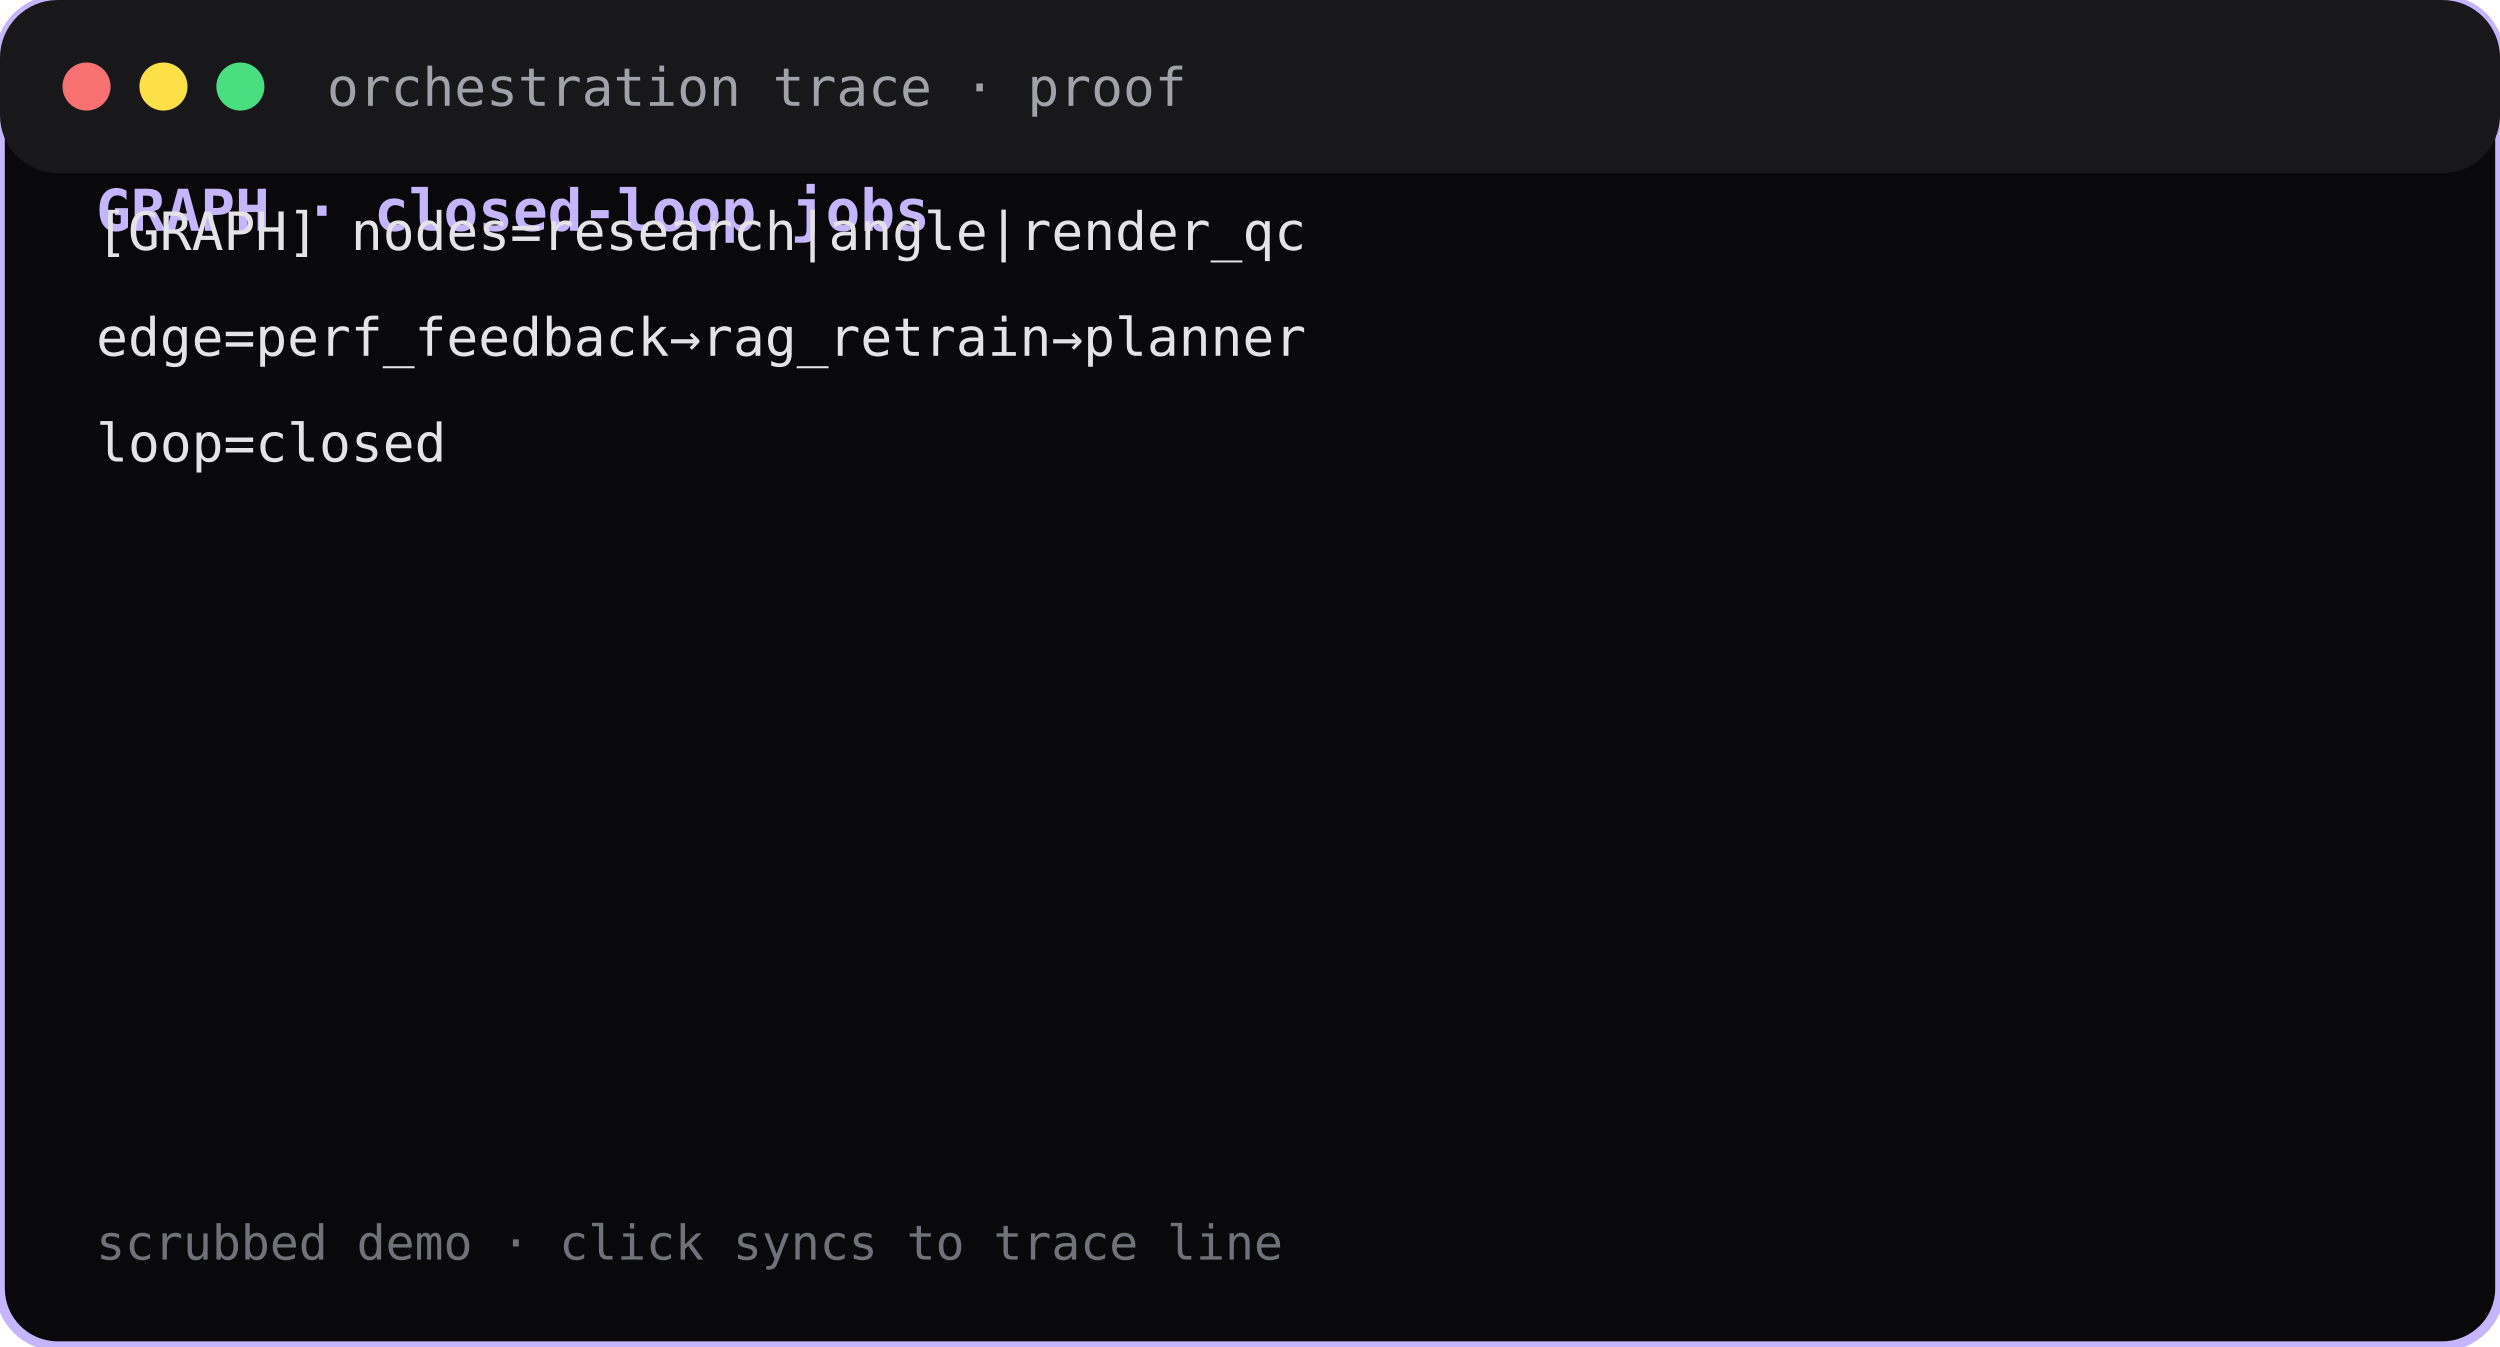
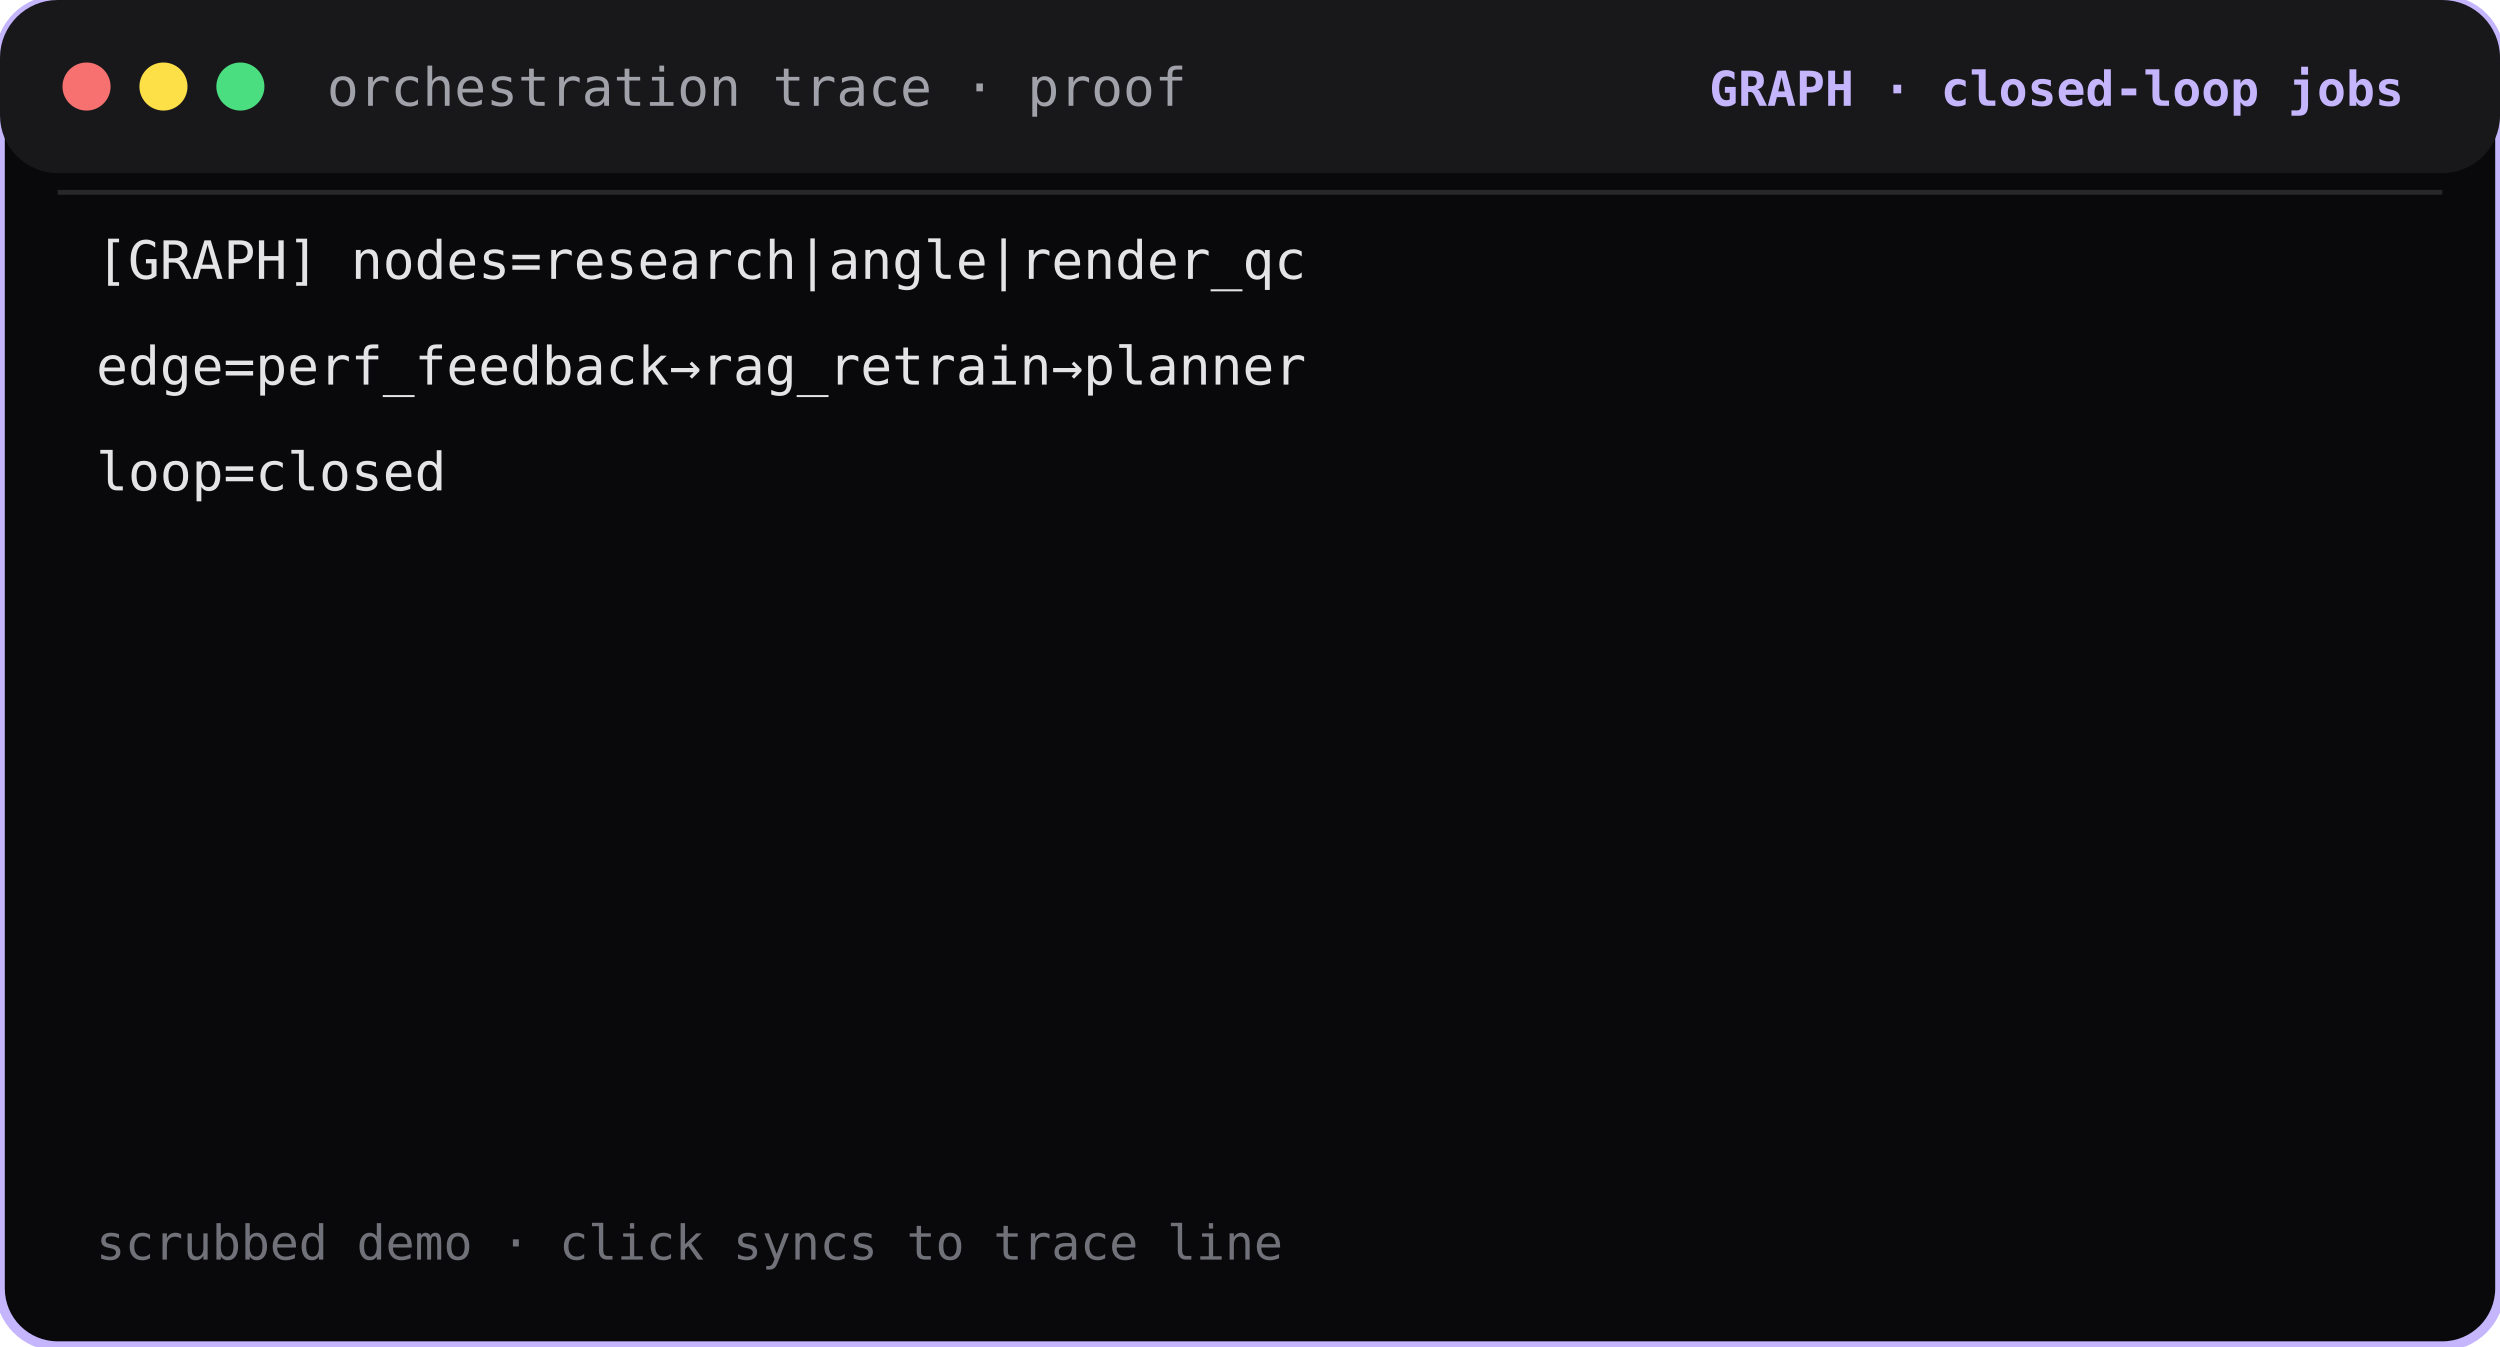
<svg xmlns="http://www.w3.org/2000/svg" viewBox="0 0 520 280" role="img" aria-label="GRAPH · closed-loop jobs">
  <rect width="520" height="280" rx="12" fill="#09090b" stroke="#c4b5fd" stroke-width="2" />
  <rect x="0" y="0" width="520" height="36" rx="12" fill="#18181b" />
  <circle cx="18" cy="18" r="5" fill="#f87171" />
  <circle cx="34" cy="18" r="5" fill="#fde047" />
  <circle cx="50" cy="18" r="5" fill="#4ade80" />
  <text x="68" y="22" fill="#a1a1aa" font-family="ui-monospace,monospace" font-size="11">orchestration trace · proof</text>
-   <text x="20" y="48" fill="#c4b5fd" font-family="ui-monospace,monospace" font-size="12" font-weight="700">GRAPH · closed-loop jobs</text>
-   <text x="20" y="52" fill="#e4e4e7" font-family="ui-monospace,monospace" font-size="11">[GRAPH] nodes=research|angle|render_qc</text>
-   <text x="20" y="74" fill="#e4e4e7" font-family="ui-monospace,monospace" font-size="11">edge=perf_feedback→rag_retrain→planner</text>
-   <text x="20" y="96" fill="#e4e4e7" font-family="ui-monospace,monospace" font-size="11">loop=closed</text>
+   <text x="500" y="22" text-anchor="end" fill="#c4b5fd" font-family="ui-monospace,monospace" font-size="10" font-weight="600">GRAPH · closed-loop jobs</text>
+   <line x1="12" y1="40" x2="508" y2="40" stroke="#27272a" stroke-width="1" />
+   <text x="20" y="58" fill="#e4e4e7" font-family="ui-monospace,monospace" font-size="11">[GRAPH] nodes=research|angle|render_qc</text>
+   <text x="20" y="80" fill="#e4e4e7" font-family="ui-monospace,monospace" font-size="11">edge=perf_feedback→rag_retrain→planner</text>
+   <text x="20" y="102" fill="#e4e4e7" font-family="ui-monospace,monospace" font-size="11">loop=closed</text>
  <text x="20" y="262" fill="#71717a" font-family="ui-monospace,monospace" font-size="10">scrubbed demo · click syncs to trace line</text>
</svg>
